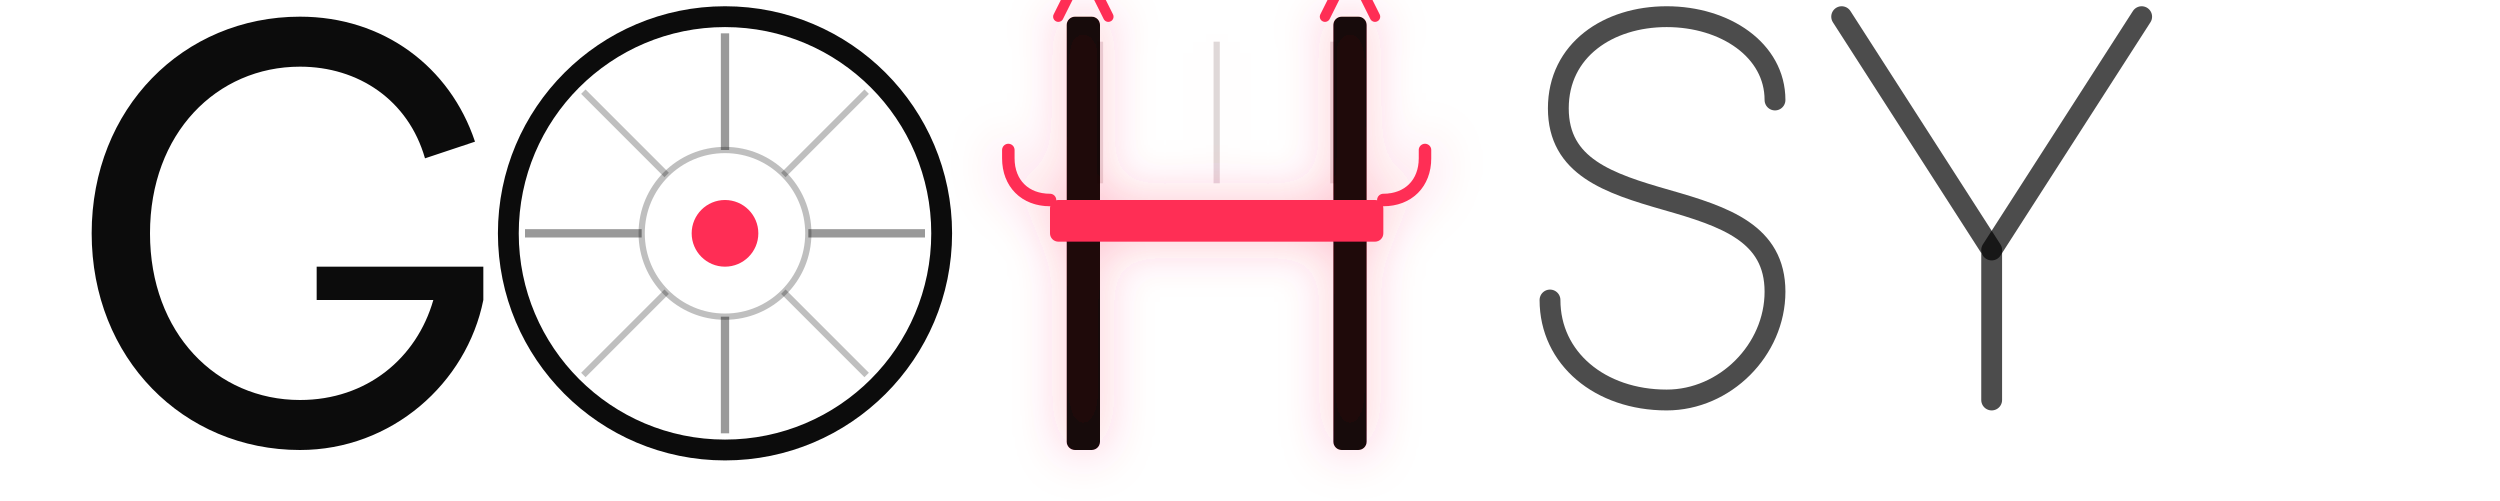
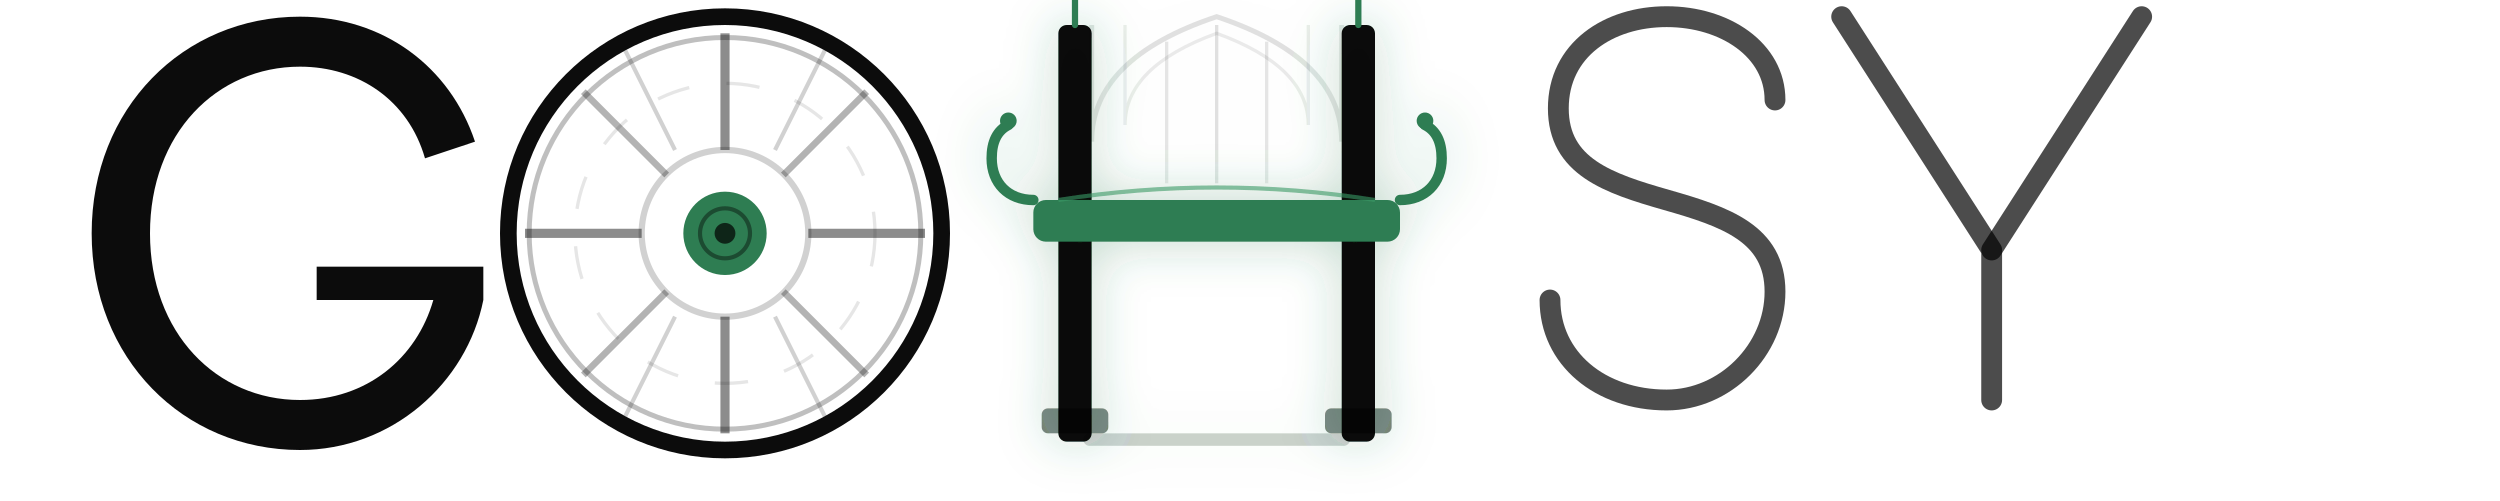
<svg xmlns="http://www.w3.org/2000/svg" viewBox="0 0 600 120" class="gohsy-logo">
  <defs>
    <style>
      @keyframes wheel-spin { from { transform: rotate(0deg); } to { transform: rotate(360deg); } }
-       .wheel-spokes { transform-origin: 210px 60px; animation: wheel-spin 20s linear infinite; }
-       .throne-glow { filter: drop-shadow(0 0 6px rgba(255,45,85,0.3)); }
+       .wheel-spokes { transform-origin: 174px 56px; animation: wheel-spin 20s linear infinite; }
+       .throne-glow { filter: drop-shadow(0 0 6px rgba(46,125,82,0.3)); }
    </style>
  </defs>
  <g transform="translate(0,0)">
    <path d="M72 16C52 16 36 32 36 56C36 80 52 96 72 96C88 96 100 86 104 72H76V64H116V72C112 92 94 108 72 108C44 108 22 86 22 56C22 26 44 4 72 4C92 4 108 16 114 34L102 38C98 24 86 16 72 16Z" fill="currentColor" opacity="0.95" />
  </g>
  <g transform="translate(120,0)">
-     <circle cx="54" cy="56" r="52" stroke="currentColor" stroke-width="5" fill="none" opacity="0.95" />
-     <circle cx="54" cy="56" r="8" fill="#ff2d55" />
-     <circle cx="54" cy="56" r="20" stroke="currentColor" stroke-width="1.5" fill="none" opacity="0.25" />
+     <circle cx="54" cy="56" r="52" stroke="currentColor" stroke-width="4" fill="none" opacity="0.95" />
+     <circle cx="54" cy="56" r="47" stroke="currentColor" stroke-width="1.2" fill="none" opacity="0.25" />
+     <circle cx="54" cy="56" r="10" fill="#2E7D52" />
+     <circle cx="54" cy="56" r="6" stroke="currentColor" stroke-width="1" fill="none" opacity="0.4" />
+     <circle cx="54" cy="56" r="2.5" fill="currentColor" opacity="0.7" />
+     <circle cx="54" cy="56" r="20" stroke="currentColor" stroke-width="1.5" fill="none" opacity="0.18" />
+     <circle cx="54" cy="56" r="36" stroke="currentColor" stroke-width="0.8" fill="none" opacity="0.1" stroke-dasharray="8 9" />
    <g class="wheel-spokes" style="transform-origin:174px 56px">
-       <line x1="54" y1="8" x2="54" y2="36" stroke="currentColor" stroke-width="2" opacity="0.4" />
-       <line x1="54" y1="76" x2="54" y2="104" stroke="currentColor" stroke-width="2" opacity="0.4" />
-       <line x1="6" y1="56" x2="34" y2="56" stroke="currentColor" stroke-width="2" opacity="0.4" />
-       <line x1="74" y1="56" x2="102" y2="56" stroke="currentColor" stroke-width="2" opacity="0.4" />
-       <line x1="20" y1="22" x2="40" y2="42" stroke="currentColor" stroke-width="1.5" opacity="0.25" />
-       <line x1="68" y1="70" x2="88" y2="90" stroke="currentColor" stroke-width="1.5" opacity="0.25" />
-       <line x1="88" y1="22" x2="68" y2="42" stroke="currentColor" stroke-width="1.5" opacity="0.25" />
-       <line x1="40" y1="70" x2="20" y2="90" stroke="currentColor" stroke-width="1.5" opacity="0.25" />
+       <line x1="54" y1="8" x2="54" y2="36" stroke="currentColor" stroke-width="2.2" opacity="0.45" />
+       <line x1="54" y1="76" x2="54" y2="104" stroke="currentColor" stroke-width="2.2" opacity="0.45" />
+       <line x1="6" y1="56" x2="34" y2="56" stroke="currentColor" stroke-width="2.2" opacity="0.45" />
+       <line x1="74" y1="56" x2="102" y2="56" stroke="currentColor" stroke-width="2.2" opacity="0.45" />
+       <line x1="20" y1="22" x2="40" y2="42" stroke="currentColor" stroke-width="1.6" opacity="0.3" />
+       <line x1="68" y1="70" x2="88" y2="90" stroke="currentColor" stroke-width="1.6" opacity="0.3" />
+       <line x1="88" y1="22" x2="68" y2="42" stroke="currentColor" stroke-width="1.6" opacity="0.3" />
+       <line x1="40" y1="70" x2="20" y2="90" stroke="currentColor" stroke-width="1.6" opacity="0.3" />
+       <line x1="30" y1="12" x2="42" y2="36" stroke="currentColor" stroke-width="1" opacity="0.18" />
+       <line x1="66" y1="76" x2="78" y2="100" stroke="currentColor" stroke-width="1" opacity="0.18" />
+       <line x1="78" y1="12" x2="66" y2="36" stroke="currentColor" stroke-width="1" opacity="0.18" />
+       <line x1="42" y1="76" x2="30" y2="100" stroke="currentColor" stroke-width="1" opacity="0.18" />
    </g>
  </g>
  <g transform="translate(240,0)" class="throne-glow">
-     <rect x="16" y="4" width="8" height="104" rx="2" fill="currentColor" opacity="0.95" />
-     <rect x="80" y="4" width="8" height="104" rx="2" fill="currentColor" opacity="0.95" />
-     <rect x="12" y="48" width="80" height="10" rx="2" fill="#ff2d55" />
-     <path d="M12 48C6 48 2 44 2 38L2 36" stroke="#ff2d55" stroke-width="3" fill="none" stroke-linecap="round" />
-     <path d="M92 48C98 48 102 44 102 38L102 36" stroke="#ff2d55" stroke-width="3" fill="none" stroke-linecap="round" />
-     <path d="M14 4L20 -8L26 4" stroke="#ff2d55" stroke-width="2.5" fill="none" stroke-linecap="round" stroke-linejoin="round" />
-     <circle cx="20" cy="-10" r="2" fill="#ff2d55" />
-     <path d="M78 4L84 -8L90 4" stroke="#ff2d55" stroke-width="2.5" fill="none" stroke-linecap="round" stroke-linejoin="round" />
-     <circle cx="84" cy="-10" r="2" fill="#ff2d55" />
-     <line x1="24" y1="10" x2="24" y2="44" stroke="currentColor" stroke-width="1.5" opacity="0.15" />
-     <line x1="52" y1="10" x2="52" y2="44" stroke="currentColor" stroke-width="1.5" opacity="0.15" />
-     <line x1="80" y1="10" x2="80" y2="44" stroke="currentColor" stroke-width="1.5" opacity="0.15" />
+     <rect x="14" y="6" width="8" height="100" rx="2" fill="currentColor" opacity="0.95" />
+     <rect x="82" y="6" width="8" height="100" rx="2" fill="currentColor" opacity="0.95" />
+     <rect x="10" y="98" width="16" height="6" rx="1.5" fill="currentColor" opacity="0.5" />
+     <rect x="78" y="98" width="16" height="6" rx="1.5" fill="currentColor" opacity="0.5" />
+     <path d="M22 6 L22 34 Q22 14 52 4 Q82 14 82 34 L82 6" stroke="currentColor" stroke-width="1.2" fill="none" opacity="0.12" />
+     <path d="M30 6 L30 30 Q30 16 52 8 Q74 16 74 30 L74 6" stroke="currentColor" stroke-width="0.8" fill="none" opacity="0.08" />
+     <line x1="40" y1="10" x2="40" y2="44" stroke="currentColor" stroke-width="0.8" opacity="0.1" />
+     <line x1="52" y1="6" x2="52" y2="44" stroke="currentColor" stroke-width="0.8" opacity="0.12" />
+     <line x1="64" y1="10" x2="64" y2="44" stroke="currentColor" stroke-width="0.8" opacity="0.1" />
+     <rect x="8" y="48" width="88" height="10" rx="3" fill="#2E7D52" />
+     <path d="M14 48 Q52 42 90 48" stroke="#3A9966" stroke-width="1" fill="none" opacity="0.6" />
+     <path d="M8 48 C2 48 -2 44 -2 38 Q-2 32 2 30" stroke="#2E7D52" stroke-width="2.5" fill="none" stroke-linecap="round" />
+     <circle cx="2" cy="29" r="2" fill="#2E7D52" />
+     <path d="M96 48 C102 48 106 44 106 38 Q106 32 102 30" stroke="#2E7D52" stroke-width="2.5" fill="none" stroke-linecap="round" />
+     <circle cx="102" cy="29" r="2" fill="#2E7D52" />
+     <path d="M18 6 L18 -2 Q14 -6 12 -10" stroke="#2E7D52" stroke-width="1.5" fill="none" stroke-linecap="round" />
+     <path d="M18 -2 Q22 -6 24 -10" stroke="#2E7D52" stroke-width="1.5" fill="none" stroke-linecap="round" />
+     <circle cx="18" cy="-4" r="1.5" fill="#2E7D52" />
+     <circle cx="12" cy="-11" r="1.2" fill="#2E7D52" />
+     <circle cx="24" cy="-11" r="1.2" fill="#2E7D52" />
+     <path d="M86 6 L86 -2 Q82 -6 80 -10" stroke="#2E7D52" stroke-width="1.5" fill="none" stroke-linecap="round" />
+     <path d="M86 -2 Q90 -6 92 -10" stroke="#2E7D52" stroke-width="1.5" fill="none" stroke-linecap="round" />
+     <circle cx="86" cy="-4" r="1.5" fill="#2E7D52" />
+     <circle cx="80" cy="-11" r="1.2" fill="#2E7D52" />
+     <circle cx="92" cy="-11" r="1.2" fill="#2E7D52" />
+     <rect x="20" y="104" width="64" height="3" rx="1.5" fill="currentColor" opacity="0.2" />
  </g>
  <g transform="translate(358,0)">
    <path d="M68 24C68 12 56 4 42 4C28 4 16 12 16 26C16 40 28 44 42 48C56 52 68 56 68 70C68 84 56 96 42 96C26 96 14 86 14 72" stroke="currentColor" stroke-width="5" fill="none" stroke-linecap="round" opacity="0.7" />
  </g>
  <g transform="translate(434,0)">
    <path d="M8 4L44 60V96" stroke="currentColor" stroke-width="5" fill="none" stroke-linecap="round" stroke-linejoin="round" opacity="0.7" />
    <path d="M80 4L44 60" stroke="currentColor" stroke-width="5" fill="none" stroke-linecap="round" stroke-linejoin="round" opacity="0.7" />
  </g>
</svg>
